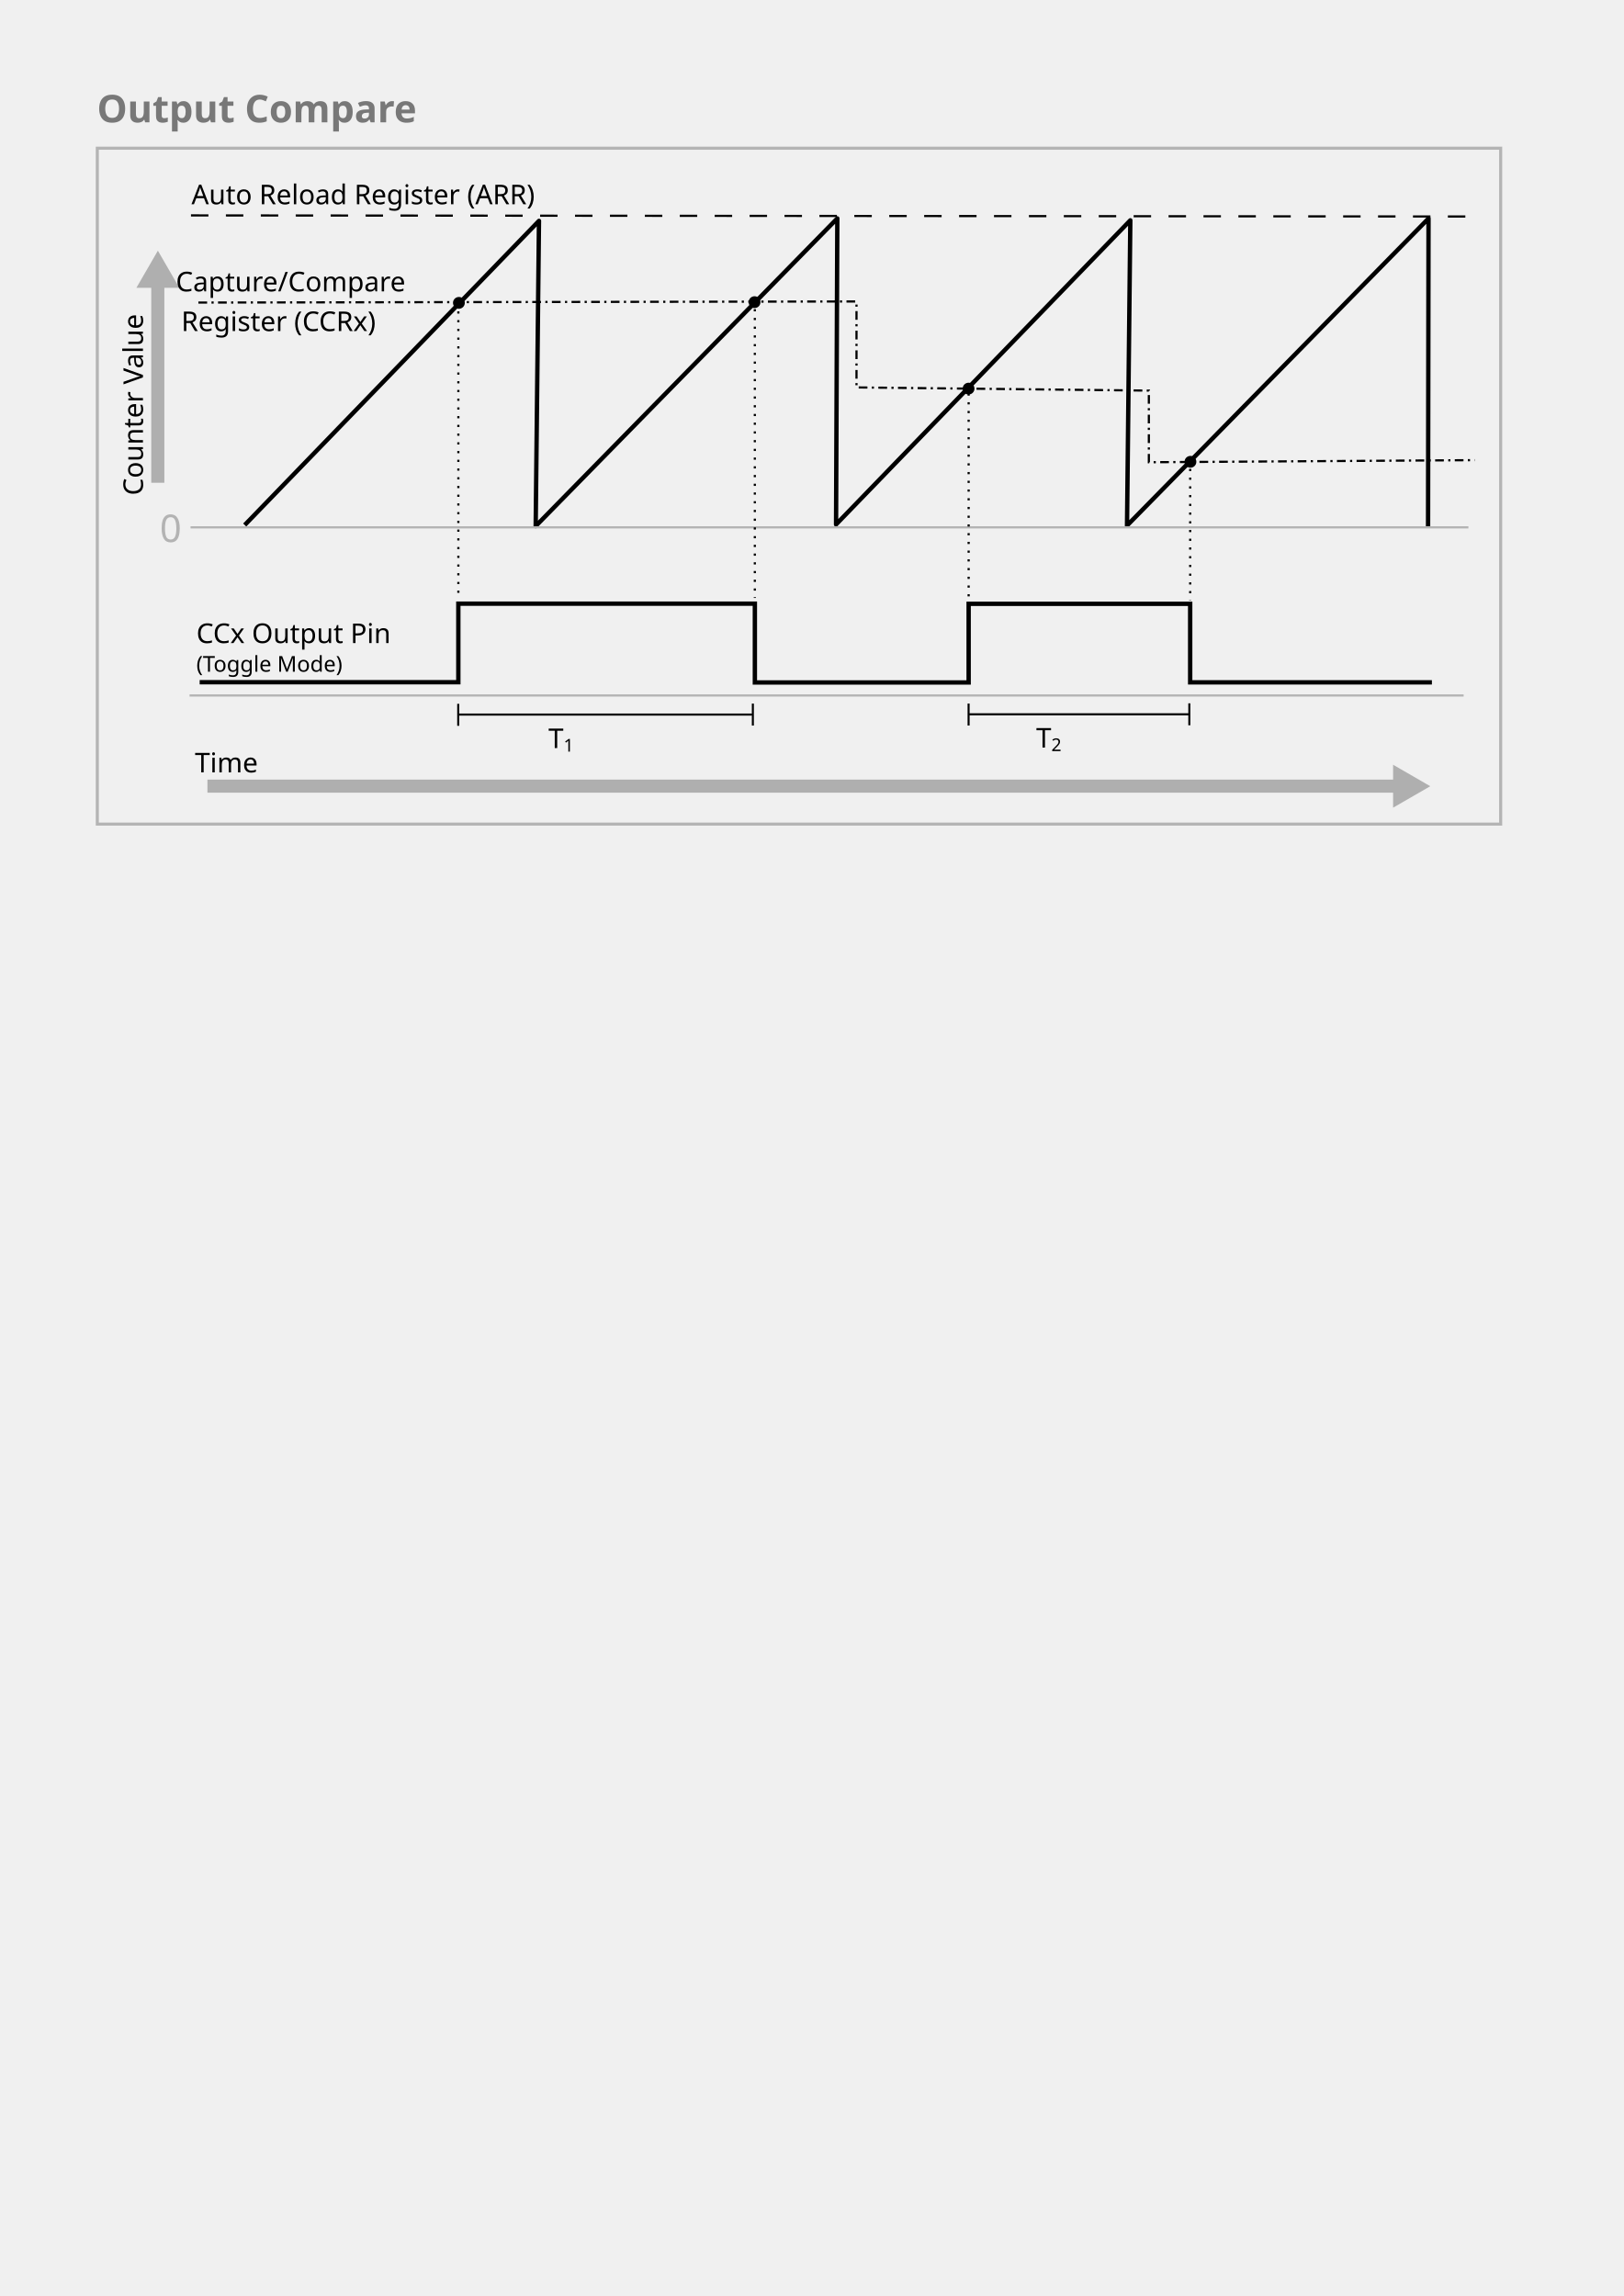
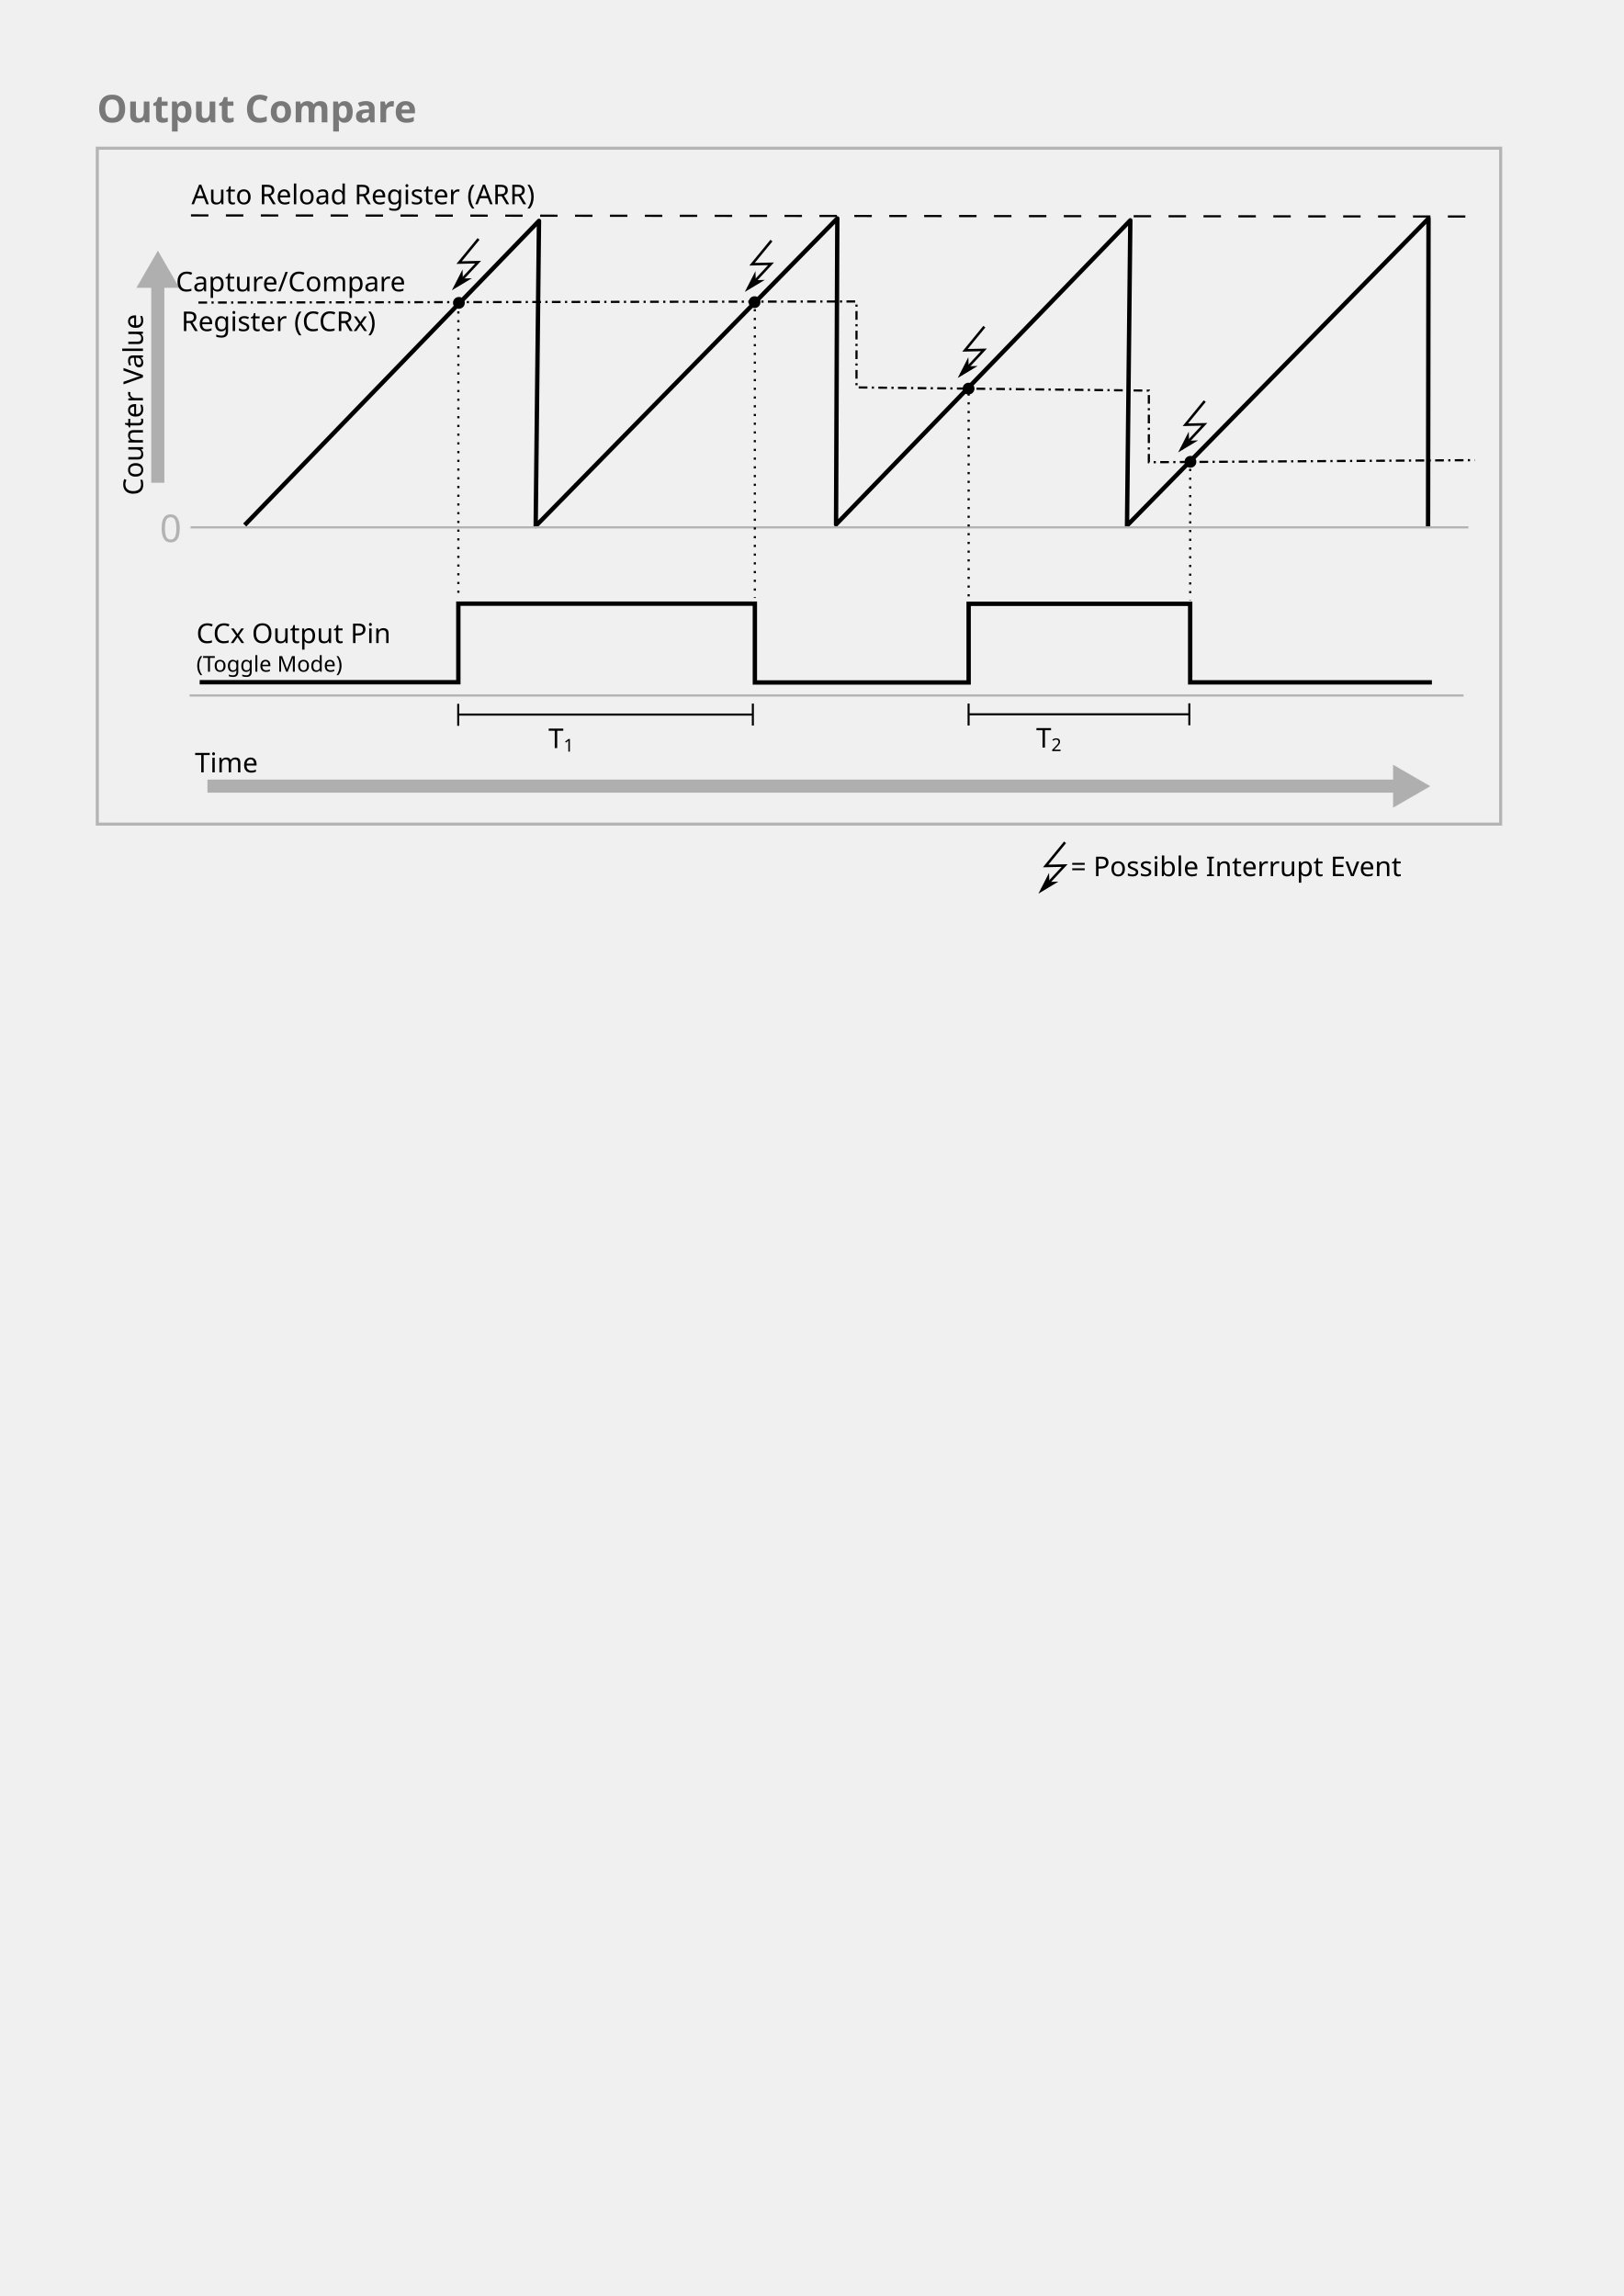
<svg xmlns="http://www.w3.org/2000/svg" width="210mm" height="297mm" viewBox="0 0 744.094 1052.362" id="svg2" version="1.1">
  <defs id="defs4">
    <marker orient="auto" refY="0.0" refX="0.0" id="TriangleOutL" style="overflow:visible">
      <path id="path4719" d="M 5.77,0.0 L -2.88,5.0 L -2.88,-5.0 L 5.77,0.0 z " style="fill-rule:evenodd;stroke:#afafaf;stroke-width:1pt;stroke-opacity:1;fill:#afafaf;fill-opacity:1" transform="scale(0.8)" />
    </marker>
-     <marker orient="auto" refY="0.0" refX="0.0" id="EmptyTriangleOutL" style="overflow:visible">
-       <path id="path4737" d="M 5.77,0.0 L -2.88,5.0 L -2.88,-5.0 L 5.77,0.0 z " style="fill-rule:evenodd;fill:#ffffff;stroke:#000000;stroke-width:1pt;stroke-opacity:1" transform="scale(0.8) translate(-6,0)" />
-     </marker>
-     <marker id="RazorWire" refX="0" refY="0" orient="auto" style="overflow:visible">
-       <path id="path4809" transform="scale(0.8,0.8)" style="fill:#000000;fill-opacity:1;fill-rule:evenodd;stroke:#000000;stroke-width:0.1pt;stroke-opacity:1" d="M 0.023,-0.74 L 0.023,0.697 L -7.759,3.01 L 10.679,3.01 L 3.491,0.697 L 3.491,-0.74 L 10.741,-2.896 L -7.727,-2.896 L 0.023,-0.74 z " />
-     </marker>
-     <marker orient="auto" refY="0.0" refX="0.0" id="Scissors" style="overflow:visible">
-       <path id="schere" d="M 9.09,-3.606 C 8.12,-4.777 6.37,-4.736 5.062,-4.233 L -3.15,-1.155 C -5.538,-2.462 -7.898,-2.087 -7.898,-2.724 C -7.898,-3.221 -7.442,-3.112 -7.51,-4.407 C -7.576,-5.65 -8.874,-6.57 -10.1,-6.488 C -11.328,-6.496 -12.6,-5.555 -12.611,-4.258 C -12.702,-2.952 -11.604,-1.739 -10.304,-1.653 C -8.782,-1.427 -6.086,-2.349 -4.821,-0.082 C -5.763,1.656 -7.435,1.661 -8.947,1.574 C -10.201,1.501 -11.709,1.861 -12.307,3.095 C -12.886,4.277 -12.318,5.959 -10.99,6.321 C -9.65,6.813 -7.81,6.191 -7.491,4.65 C -7.245,3.462 -8.086,2.904 -7.764,2.473 C -7.52,2.148 -5.973,2.336 -3.216,1.098 L 5.676,4.233 C 6.8,4.547 8.173,4.536 9.168,3.431 L -0.052,-0.054 L 9.09,-3.606 z M -9.218,-5.507 C -7.923,-4.784 -8.029,-2.823 -9.374,-2.443 C -10.591,-2.02 -12.145,-3.202 -11.758,-4.521 C -11.53,-5.603 -10.104,-6.001 -9.218,-5.507 z M -9.162,2.511 C -7.811,3.01 -8.04,5.295 -9.414,5.602 C -10.325,5.919 -11.627,5.464 -11.72,4.39 C -11.897,3.085 -10.363,1.906 -9.162,2.511 z " style="fill:#000000;stroke:#000000;stroke-opacity:1;fill-opacity:1" />
-     </marker>
-     <marker orient="auto" refY="0.0" refX="0.0" id="Torso" style="overflow:visible">
-       <g id="g4789" transform="scale(0.7)" style="stroke:#000000;stroke-opacity:1;fill:#000000;fill-opacity:1">
-         <path id="path4791" d="M -4.779,-3.24 C -2.429,-2.874 0.521,-1.302 0.258,0.388 C -0.005,2.078 -2.213,2.618 -4.563,2.252 C -6.913,1.886 -8.521,0.752 -8.258,-0.938 C -7.995,-2.628 -7.13,-3.605 -4.779,-3.24 z " style="fill:#000000;fill-opacity:1;fill-rule:evenodd;stroke:#000000;stroke-width:1.25;stroke-opacity:1" />
-         <path id="path4793" d="M 4.46,0.089 C -2.556,-4.378 5.225,-3.906 -0.848,-8.72" style="fill:#000000;fill-opacity:1;fill-rule:evenodd;stroke:#000000;stroke-width:1pt;stroke-opacity:1" />
-         <path id="path4795" d="M 4.93,0.058 C -1.387,1.749 1.803,5.478 -4.945,7.546" style="fill:#000000;fill-opacity:1;fill-rule:evenodd;stroke:#000000;stroke-width:1pt;stroke-opacity:1" />
-         <rect id="rect4797" transform="matrix(0.527536,-0.849533,0.887668,0.460484,0,0)" y="-1.741" x="-10.392" height="2.761" width="2.637" style="fill-rule:evenodd;stroke-width:1pt;stroke:#000000;stroke-opacity:1;fill:#000000;fill-opacity:1" />
-         <rect id="rect4799" transform="matrix(0.671205,-0.741272,0.790802,0.612072,0,0)" y="-7.963" x="4.959" height="2.861" width="2.733" style="fill-rule:evenodd;stroke-width:1pt;stroke:#000000;stroke-opacity:1;fill:#000000;fill-opacity:1" />
-         <path id="path4801" transform="matrix(0,-1.109517,1.109517,0,25.96648,19.71619)" d="M 16.78 -28.685 A 0.607 0.607 0 1 0 15.565,-28.685 A 0.607 0.607 0 1 0 16.78 -28.685 z" style="fill:#000000;fill-opacity:1;fill-rule:evenodd;stroke:#000000;stroke-width:1pt;stroke-opacity:1" />
-         <path id="path4803" transform="matrix(0,-1.109517,1.109517,0,26.8245,16.99126)" d="M 16.78 -28.685 A 0.607 0.607 0 1 0 15.565,-28.685 A 0.607 0.607 0 1 0 16.78 -28.685 z" style="fill:#000000;fill-opacity:1;fill-rule:evenodd;stroke:#000000;stroke-width:1pt;stroke-opacity:1" />
-       </g>
-     </marker>
-     <marker orient="auto" refY="0.0" refX="0.0" id="Arrow2Mend" style="overflow:visible;">
-       <path id="path4604" style="fill-rule:evenodd;stroke-width:0.625;stroke-linejoin:round;stroke:#000000;stroke-opacity:1;fill:#000000;fill-opacity:1" d="M 8.719,4.034 L -2.207,0.016 L 8.719,-4.002 C 6.973,-1.63 6.983,1.616 8.719,4.034 z " transform="scale(0.6) rotate(180) translate(0,0)" />
-     </marker>
-     <marker orient="auto" refY="0.0" refX="0.0" id="marker4843" style="overflow:visible;">
-       <path id="path4586" d="M 0.0,0.0 L 5.0,-5.0 L -12.5,0.0 L 5.0,5.0 L 0.0,0.0 z " style="fill-rule:evenodd;stroke:#000000;stroke-width:1pt;stroke-opacity:1;fill:#000000;fill-opacity:1" transform="scale(0.4) rotate(180) translate(10,0)" />
-     </marker>
-     <marker orient="auto" refY="0.0" refX="0.0" id="marker4839" style="overflow:visible;">
-       <path id="path4841" d="M 0.0,0.0 L 5.0,-5.0 L -12.5,0.0 L 5.0,5.0 L 0.0,0.0 z " style="fill-rule:evenodd;stroke:#000000;stroke-width:1pt;stroke-opacity:1;fill:#000000;fill-opacity:1" transform="scale(0.8) rotate(180) translate(12.5,0)" />
-     </marker>
-     <marker orient="auto" refY="0.0" refX="0.0" id="marker4836" style="overflow:visible;">
-       <path id="path4598" style="fill-rule:evenodd;stroke-width:0.625;stroke-linejoin:round;stroke:#000000;stroke-opacity:1;fill:#000000;fill-opacity:1" d="M 8.719,4.034 L -2.207,0.016 L 8.719,-4.002 C 6.973,-1.63 6.983,1.616 8.719,4.034 z " transform="scale(1.1) rotate(180) translate(1,0)" />
-     </marker>
-     <marker orient="auto" refY="0.0" refX="0.0" id="marker4833" style="overflow:visible;">
-       <path id="path4580" d="M 0.0,0.0 L 5.0,-5.0 L -12.5,0.0 L 5.0,5.0 L 0.0,0.0 z " style="fill-rule:evenodd;stroke:#000000;stroke-width:1pt;stroke-opacity:1;fill:#000000;fill-opacity:1" transform="scale(0.8) rotate(180) translate(12.5,0)" />
-     </marker>
-     <marker style="overflow:visible;" id="marker17494" refX="0.0" refY="0.0" orient="auto">
-       <path transform="scale(0.4) rotate(180) translate(10,0)" style="fill-rule:evenodd;stroke:#000000;stroke-width:1pt;stroke-opacity:1;fill:#000000;fill-opacity:1" d="M 0.0,0.0 L 5.0,-5.0 L -12.5,0.0 L 5.0,5.0 L 0.0,0.0 z " id="path17496" />
-     </marker>
-     <marker orient="auto" refY="0.0" refX="0.0" id="marker15228" style="overflow:visible;">
-       <path id="path15230" d="M 0.0,0.0 L 5.0,-5.0 L -12.5,0.0 L 5.0,5.0 L 0.0,0.0 z " style="fill-rule:evenodd;stroke:#000000;stroke-width:1pt;stroke-opacity:1;fill:#000000;fill-opacity:1" transform="scale(0.4) rotate(180) translate(10,0)" />
-     </marker>
-     <marker orient="auto" refY="0.0" refX="0.0" id="Arrow1Mend" style="overflow:visible;">
-       <path id="path4151" d="M 0.0,0.0 L 5.0,-5.0 L -12.5,0.0 L 5.0,5.0 L 0.0,0.0 z " style="fill-rule:evenodd;stroke:#000000;stroke-width:1pt;stroke-opacity:1;fill:#000000;fill-opacity:1" transform="scale(0.4) rotate(180) translate(10,0)" />
-     </marker>
-     <marker orient="auto" refY="0.0" refX="0.0" id="marker9600" style="overflow:visible;">
-       <path id="path9602" d="M 0.0,0.0 L 5.0,-5.0 L -12.5,0.0 L 5.0,5.0 L 0.0,0.0 z " style="fill-rule:evenodd;stroke:#000000;stroke-width:1pt;stroke-opacity:1;fill:#000000;fill-opacity:1" transform="scale(0.4) rotate(180) translate(10,0)" />
-     </marker>
-     <marker style="overflow:visible;" id="marker9506" refX="0.0" refY="0.0" orient="auto">
-       <path transform="scale(0.4) rotate(180) translate(10,0)" style="fill-rule:evenodd;stroke:#000000;stroke-width:1pt;stroke-opacity:1;fill:#000000;fill-opacity:1" d="M 0.0,0.0 L 5.0,-5.0 L -12.5,0.0 L 5.0,5.0 L 0.0,0.0 z " id="path9508" />
-     </marker>
-     <marker orient="auto" refY="0.0" refX="0.0" id="marker9206" style="overflow:visible;">
-       <path id="path9208" style="fill-rule:evenodd;stroke-width:0.625;stroke-linejoin:round;stroke:#000000;stroke-opacity:1;fill:#000000;fill-opacity:1" d="M 8.719,4.034 L -2.207,0.016 L 8.719,-4.002 C 6.973,-1.63 6.983,1.616 8.719,4.034 z " transform="scale(1.1) rotate(180) translate(1,0)" />
-     </marker>
-     <marker orient="auto" refY="0.0" refX="0.0" id="marker9030" style="overflow:visible;">
-       <path id="path9032" style="fill-rule:evenodd;stroke-width:0.625;stroke-linejoin:round;stroke:#000000;stroke-opacity:1;fill:#000000;fill-opacity:1" d="M 8.719,4.034 L -2.207,0.016 L 8.719,-4.002 C 6.973,-1.63 6.983,1.616 8.719,4.034 z " transform="scale(1.1) rotate(180) translate(1,0)" />
-     </marker>
-     <marker orient="auto" refY="0.0" refX="0.0" id="marker8968" style="overflow:visible;">
-       <path id="path8970" style="fill-rule:evenodd;stroke-width:0.625;stroke-linejoin:round;stroke:#000000;stroke-opacity:1;fill:#000000;fill-opacity:1" d="M 8.719,4.034 L -2.207,0.016 L 8.719,-4.002 C 6.973,-1.63 6.983,1.616 8.719,4.034 z " transform="scale(1.1) rotate(180) translate(1,0)" />
-     </marker>
-     <marker orient="auto" refY="0.0" refX="0.0" id="marker7313" style="overflow:visible;">
-       <path id="path7315" style="fill-rule:evenodd;stroke-width:0.625;stroke-linejoin:round;stroke:#000000;stroke-opacity:1;fill:#000000;fill-opacity:1" d="M 8.719,4.034 L -2.207,0.016 L 8.719,-4.002 C 6.973,-1.63 6.983,1.616 8.719,4.034 z " transform="scale(1.1) rotate(180) translate(1,0)" />
-     </marker>
-     <marker orient="auto" refY="0.0" refX="0.0" id="Arrow1Send" style="overflow:visible;">
-       <path id="path4157" d="M 0.0,0.0 L 5.0,-5.0 L -12.5,0.0 L 5.0,5.0 L 0.0,0.0 z " style="fill-rule:evenodd;stroke:#000000;stroke-width:1pt;stroke-opacity:1;fill:#000000;fill-opacity:1" transform="scale(0.2) rotate(180) translate(6,0)" />
-     </marker>
-     <marker orient="auto" refY="0.0" refX="0.0" id="Arrow2Lend" style="overflow:visible;">
-       <path id="path4163" style="fill-rule:evenodd;stroke-width:0.625;stroke-linejoin:round;stroke:#000000;stroke-opacity:1;fill:#000000;fill-opacity:1" d="M 8.719,4.034 L -2.207,0.016 L 8.719,-4.002 C 6.973,-1.63 6.983,1.616 8.719,4.034 z " transform="scale(1.1) rotate(180) translate(1,0)" />
-     </marker>
-     <marker orient="auto" refY="0.0" refX="0.0" id="Arrow1Lend" style="overflow:visible;">
-       <path id="path4145" d="M 0.0,0.0 L 5.0,-5.0 L -12.5,0.0 L 5.0,5.0 L 0.0,0.0 z " style="fill-rule:evenodd;stroke:#000000;stroke-width:1pt;stroke-opacity:1;fill:#000000;fill-opacity:1" transform="scale(0.8) rotate(180) translate(12.5,0)" />
-     </marker>
-     <marker orient="auto" refY="0" refX="0" id="Arrow1Mend-2" style="overflow:visible">
-       <path id="path4151-1" d="M 0,0 5,-5 -12.5,0 5,5 0,0 Z" style="fill:#000000;fill-opacity:1;fill-rule:evenodd;stroke:#000000;stroke-width:1pt;stroke-opacity:1" transform="matrix(-0.4,0,0,-0.4,-4,0)" />
-     </marker>
-     <marker style="overflow:visible" id="marker9700-8" refX="0" refY="0" orient="auto">
-       <path transform="matrix(-0.4,0,0,-0.4,-4,0)" style="fill:#000000;fill-opacity:1;fill-rule:evenodd;stroke:#000000;stroke-width:1pt;stroke-opacity:1" d="M 0,0 5,-5 -12.5,0 5,5 0,0 Z" id="path9702-5" />
-     </marker>
-     <marker style="overflow:visible" id="marker9700-7" refX="0" refY="0" orient="auto">
-       <path transform="matrix(-0.4,0,0,-0.4,-4,0)" style="fill:#000000;fill-opacity:1;fill-rule:evenodd;stroke:#000000;stroke-width:1pt;stroke-opacity:1" d="M 0,0 5,-5 -12.5,0 5,5 0,0 Z" id="path9702-4" />
-     </marker>
-     <marker orient="auto" refY="0" refX="0" id="marker9600-4" style="overflow:visible">
-       <path id="path9602-9" d="M 0,0 5,-5 -12.5,0 5,5 0,0 Z" style="fill:#000000;fill-opacity:1;fill-rule:evenodd;stroke:#000000;stroke-width:1pt;stroke-opacity:1" transform="matrix(-0.4,0,0,-0.4,-4,0)" />
-     </marker>
-     <marker orient="auto" refY="0" refX="0" id="marker9600-4-1" style="overflow:visible">
-       <path id="path9602-9-6" d="M 0,0 5,-5 -12.5,0 5,5 0,0 Z" style="fill:#000000;fill-opacity:1;fill-rule:evenodd;stroke:#000000;stroke-width:1pt;stroke-opacity:1" transform="matrix(-0.4,0,0,-0.4,-4,0)" />
-     </marker>
-     <marker orient="auto" refY="0" refX="0" id="marker12319-9" style="overflow:visible">
-       <path id="path12321-4" d="M 0,0 5,-5 -12.5,0 5,5 0,0 Z" style="fill:#000000;fill-opacity:1;fill-rule:evenodd;stroke:#000000;stroke-width:1pt;stroke-opacity:1" transform="matrix(-0.4,0,0,-0.4,-4,0)" />
-     </marker>
-     <marker orient="auto" refY="0" refX="0" id="marker12319-6" style="overflow:visible">
-       <path id="path12321-5" d="M 0,0 5,-5 -12.5,0 5,5 0,0 Z" style="fill:#000000;fill-opacity:1;fill-rule:evenodd;stroke:#000000;stroke-width:1pt;stroke-opacity:1" transform="matrix(-0.4,0,0,-0.4,-4,0)" />
-     </marker>
-     <marker orient="auto" refY="0" refX="0" id="marker12319-6-6" style="overflow:visible">
-       <path id="path12321-5-1" d="M 0,0 5,-5 -12.5,0 5,5 0,0 Z" style="fill:#000000;fill-opacity:1;fill-rule:evenodd;stroke:#000000;stroke-width:1pt;stroke-opacity:1" transform="matrix(-0.4,0,0,-0.4,-4,0)" />
-     </marker>
-     <marker orient="auto" refY="0" refX="0" id="marker12319-1" style="overflow:visible">
-       <path id="path12321-1" d="M 0,0 5,-5 -12.5,0 5,5 0,0 Z" style="fill:#000000;fill-opacity:1;fill-rule:evenodd;stroke:#000000;stroke-width:1pt;stroke-opacity:1" transform="matrix(-0.4,0,0,-0.4,-4,0)" />
-     </marker>
-     <marker orient="auto" refY="0" refX="0" id="marker9600-4-1-5" style="overflow:visible">
-       <path id="path9602-9-6-8" d="M 0,0 5,-5 -12.5,0 5,5 0,0 Z" style="fill:#000000;fill-opacity:1;fill-rule:evenodd;stroke:#000000;stroke-width:1pt;stroke-opacity:1" transform="matrix(-0.4,0,0,-0.4,-4,0)" />
-     </marker>
-     <marker orient="auto" refY="0" refX="0" id="marker9600-4-0" style="overflow:visible">
-       <path id="path9602-9-3" d="M 0,0 5,-5 -12.5,0 5,5 0,0 Z" style="fill:#000000;fill-opacity:1;fill-rule:evenodd;stroke:#000000;stroke-width:1pt;stroke-opacity:1" transform="matrix(-0.4,0,0,-0.4,-4,0)" />
-     </marker>
-     <marker style="overflow:visible" id="marker9700-7-7" refX="0" refY="0" orient="auto">
-       <path transform="matrix(-0.4,0,0,-0.4,-4,0)" style="fill:#000000;fill-opacity:1;fill-rule:evenodd;stroke:#000000;stroke-width:1pt;stroke-opacity:1" d="M 0,0 5,-5 -12.5,0 5,5 0,0 Z" id="path9702-4-2" />
-     </marker>
-     <marker orient="auto" refY="0" refX="0" id="marker9600-7" style="overflow:visible">
-       <path id="path9602-7" d="M 0,0 5,-5 -12.5,0 5,5 0,0 Z" style="fill:#000000;fill-opacity:1;fill-rule:evenodd;stroke:#000000;stroke-width:1pt;stroke-opacity:1" transform="matrix(-0.4,0,0,-0.4,-4,0)" />
-     </marker>
-     <marker orient="auto" refY="0" refX="0" id="Arrow1Mend-5" style="overflow:visible">
-       <path id="path4151-10" d="M 0,0 5,-5 -12.5,0 5,5 0,0 Z" style="fill:#000000;fill-opacity:1;fill-rule:evenodd;stroke:#000000;stroke-width:1pt;stroke-opacity:1" transform="matrix(-0.4,0,0,-0.4,-4,0)" />
-     </marker>
    <marker orient="auto" refY="0" refX="0" id="TriangleOutL-5" style="overflow:visible">
      <path id="path4719-8" d="m 5.77,0 -8.65,5 0,-10 8.65,5 z" style="fill:#afafaf;fill-opacity:1;fill-rule:evenodd;stroke:#afafaf;stroke-width:1pt;stroke-opacity:1" transform="scale(0.8,0.8)" />
    </marker>
-     <marker orient="auto" refY="0" refX="0" id="TriangleOutL-5-7" style="overflow:visible">
-       <path id="path4719-8-9" d="m 5.77,0 -8.65,5 0,-10 8.65,5 z" style="fill:#afafaf;fill-opacity:1;fill-rule:evenodd;stroke:#afafaf;stroke-width:1pt;stroke-opacity:1" transform="scale(0.8,0.8)" />
+     <marker orient="auto" refY="0" refX="0" id="marker16882-4-1" style="overflow:visible">
+       <path id="path16884-9-66" d="M 0,0 5,-5 -12.5,0 5,5 0,0 Z" style="fill:#000000;fill-opacity:1;fill-rule:evenodd;stroke:#000000;stroke-width:1pt;stroke-opacity:1" transform="matrix(-0.4,0,0,-0.4,-4,0)" />
    </marker>
-     <marker orient="auto" refY="0" refX="0" id="TriangleOutL-8" style="overflow:visible">
-       <path id="path4719-81" d="m 5.77,0 -8.65,5 0,-10 8.65,5 z" style="fill:#afafaf;fill-opacity:1;fill-rule:evenodd;stroke:#afafaf;stroke-width:1pt;stroke-opacity:1" transform="scale(0.8,0.8)" />
+     <marker orient="auto" refY="0" refX="0" id="marker16882-4-1-7" style="overflow:visible">
+       <path id="path16884-9-66-3" d="M 0,0 5,-5 -12.5,0 5,5 0,0 Z" style="fill:#000000;fill-opacity:1;fill-rule:evenodd;stroke:#000000;stroke-width:1pt;stroke-opacity:1" transform="matrix(-0.4,0,0,-0.4,-4,0)" />
+     </marker>
+     <marker orient="auto" refY="0" refX="0" id="marker16882-4-1-0" style="overflow:visible">
+       <path id="path16884-9-66-9" d="M 0,0 5,-5 -12.5,0 5,5 0,0 Z" style="fill:#000000;fill-opacity:1;fill-rule:evenodd;stroke:#000000;stroke-width:1pt;stroke-opacity:1" transform="matrix(-0.4,0,0,-0.4,-4,0)" />
+     </marker>
+     <marker orient="auto" refY="0" refX="0" id="marker16882-4-1-2" style="overflow:visible">
+       <path id="path16884-9-66-8" d="M 0,0 5,-5 -12.5,0 5,5 0,0 Z" style="fill:#000000;fill-opacity:1;fill-rule:evenodd;stroke:#000000;stroke-width:1pt;stroke-opacity:1" transform="matrix(-0.4,0,0,-0.4,-4,0)" />
+     </marker>
+     <marker orient="auto" refY="0" refX="0" id="marker16882-4-1-22" style="overflow:visible">
+       <path id="path16884-9-66-7" d="M 0,0 5,-5 -12.5,0 5,5 0,0 Z" style="fill:#000000;fill-opacity:1;fill-rule:evenodd;stroke:#000000;stroke-width:1pt;stroke-opacity:1" transform="matrix(-0.4,0,0,-0.4,-4,0)" />
    </marker>
  </defs>
  <g id="layer1">
    <rect style="opacity:0.25;fill:none;stroke:#000000;stroke-width:1.397;stroke-miterlimit:4;stroke-dasharray:none" id="rect4426" width="643.129" height="309.801" x="44.588" y="67.925" />
    <text xml:space="preserve" style="font-style:normal;font-variant:normal;font-weight:bold;font-stretch:normal;font-size:17.5px;line-height:125%;font-family:sans-serif;-inkscape-font-specification:'sans-serif Bold';letter-spacing:0px;word-spacing:0px;opacity:0.5;fill:#000000;fill-opacity:1;stroke:none;stroke-width:1px;stroke-linecap:butt;stroke-linejoin:miter;stroke-opacity:1" x="44.432" y="56.083" id="text4432-99">
      <tspan x="44.432" y="56.083" id="tspan4436-4">Output Compare</tspan>
    </text>
    <flowRoot xml:space="preserve" id="flowRoot18187" style="fill:black;stroke:none;stroke-opacity:1;stroke-width:1px;stroke-linejoin:miter;stroke-linecap:butt;fill-opacity:1;font-family:sans-serif;font-style:normal;font-weight:normal;font-size:15px;line-height:125%;letter-spacing:0px;word-spacing:0px">
      <flowRegion id="flowRegion18189">
        <rect id="rect18191" width="44.952" height="16.162" x="172.231" y="625.573" />
      </flowRegion>
      <flowPara id="flowPara18193" />
    </flowRoot>
    <flowRoot xml:space="preserve" id="flowRoot18722" style="fill:black;stroke:none;stroke-opacity:1;stroke-width:1px;stroke-linejoin:miter;stroke-linecap:butt;fill-opacity:1;font-family:sans-serif;font-style:normal;font-weight:normal;font-size:15px;line-height:125%;letter-spacing:0px;word-spacing:0px">
      <flowRegion id="flowRegion18724">
        <rect id="rect18726" width="37.143" height="20" x="108.214" y="674.862" />
      </flowRegion>
      <flowPara id="flowPara18728" />
    </flowRoot>
    <flowRoot xml:space="preserve" id="flowRoot4325" style="fill:black;stroke:none;stroke-opacity:1;stroke-width:1px;stroke-linejoin:miter;stroke-linecap:butt;fill-opacity:1;font-family:sans-serif;font-style:normal;font-weight:normal;font-size:15px;line-height:125%;letter-spacing:0px;word-spacing:0px">
      <flowRegion id="flowRegion4327">
        <rect id="rect4329" width="502.551" height="321.229" x="-59.599" y="93.727" />
      </flowRegion>
      <flowPara id="flowPara4331" />
    </flowRoot>
    <path style="fill:none;fill-rule:evenodd;stroke:#000000;stroke-width:2;stroke-linecap:butt;stroke-linejoin:round;stroke-miterlimit:4;stroke-dasharray:none;stroke-opacity:1" d="M 112.145,240.637 247,101.236 245.485,241.143 383.716,100.106 383.137,240.38 517.992,100.979 516.477,240.885 654.652,100.131 654.437,241.21" id="path4389-3-2" />
    <path style="fill:none;fill-rule:evenodd;stroke:#000000;stroke-width:1;stroke-linecap:butt;stroke-linejoin:miter;stroke-miterlimit:4;stroke-dasharray:8, 8;stroke-dashoffset:0;stroke-opacity:1" d="m 87.519,98.731 588.2,0.505" id="path4391-7-4" />
    <path style="opacity:1;fill:#808080;fill-rule:evenodd;stroke:#b3b3b3;stroke-width:0.998px;stroke-linecap:butt;stroke-linejoin:miter;stroke-opacity:1" d="m 87.321,241.709 585.601,0" id="path4397-0-3" />
    <text xml:space="preserve" style="font-style:normal;font-weight:normal;font-size:11.25px;line-height:125%;font-family:sans-serif;text-align:center;letter-spacing:0px;word-spacing:0px;text-anchor:middle;fill:#000000;fill-opacity:1;stroke:none;stroke-width:1px;stroke-linecap:butt;stroke-linejoin:miter;stroke-opacity:1" x="173.725" y="93.616" id="text4460-7-1">
      <tspan x="173.725" y="93.616" style="font-style:normal;font-variant:normal;font-weight:normal;font-stretch:normal;font-size:12.5px;font-family:sans-serif;-inkscape-font-specification:sans-serif;text-align:center;text-anchor:middle" id="tspan4565">Auto Reload Register (ARR)</tspan>
    </text>
    <g id="g4876" transform="translate(61.23531,-134.1378)">
      <g id="g4873">
        <path style="fill:none;fill-rule:evenodd;stroke:#afafaf;stroke-width:2;stroke-linecap:butt;stroke-linejoin:miter;stroke-miterlimit:4;stroke-dasharray:none;stroke-opacity:1;marker-end:url(#TriangleOutL)" d="m 11.112,349.206 0,-88.812" id="path4571" />
      </g>
      <path id="path4865" d="m 11.08,355.412 0,-95.718" style="fill:none;fill-rule:evenodd;stroke:#afafaf;stroke-width:6;stroke-linecap:butt;stroke-linejoin:miter;stroke-miterlimit:4;stroke-dasharray:none;stroke-opacity:1" />
    </g>
    <text xml:space="preserve" style="font-style:normal;font-weight:normal;font-size:11.25px;line-height:125%;font-family:sans-serif;text-align:center;letter-spacing:0px;word-spacing:0px;text-anchor:middle;fill:#000000;fill-opacity:1;stroke:none;stroke-width:1px;stroke-linecap:butt;stroke-linejoin:miter;stroke-opacity:1" x="-178.17" y="65.512" id="text4460-7-1-7" transform="matrix(0,-1,1,0,0,0)">
      <tspan x="-178.17" y="65.512" style="font-style:normal;font-variant:normal;font-weight:normal;font-stretch:normal;font-size:12.5px;font-family:sans-serif;-inkscape-font-specification:sans-serif;text-align:center;text-anchor:middle" id="tspan4565-6">Counter Value</tspan>
    </text>
    <text xml:space="preserve" style="font-style:normal;font-weight:normal;font-size:15px;line-height:125%;font-family:sans-serif;letter-spacing:0px;word-spacing:0px;fill:#b3b3b3;fill-opacity:1;stroke:none;stroke-width:1px;stroke-linecap:butt;stroke-linejoin:miter;stroke-opacity:1" x="73.214" y="248.434" id="text4899">
      <tspan id="tspan4901" x="73.214" y="248.434" style="font-size:17.5px;fill:#b3b3b3">0</tspan>
    </text>
    <g id="g4873-6" transform="matrix(0,1,-1,0,904.4802,349.2458)">
      <path id="path4571-8" d="m 11.112,349.206 0,-88.812" style="fill:none;fill-rule:evenodd;stroke:#afafaf;stroke-width:2;stroke-linecap:butt;stroke-linejoin:miter;stroke-miterlimit:4;stroke-dasharray:none;stroke-opacity:1;marker-end:url(#TriangleOutL-5)" />
    </g>
    <path style="fill:none;fill-rule:evenodd;stroke:#afafaf;stroke-width:6;stroke-linecap:butt;stroke-linejoin:miter;stroke-miterlimit:4;stroke-dasharray:none;stroke-opacity:1" d="m 95.068,360.326 547.256,0" id="path4865-9" />
    <text xml:space="preserve" style="font-style:normal;font-weight:normal;font-size:11.25px;line-height:125%;font-family:sans-serif;text-align:center;letter-spacing:0px;word-spacing:0px;text-anchor:middle;fill:#000000;fill-opacity:1;stroke:none;stroke-width:1px;stroke-linecap:butt;stroke-linejoin:miter;stroke-opacity:1" x="111.072" y="354.023" id="text4460-7-1-7-3">
      <tspan x="111.072" y="354.023" style="font-style:normal;font-variant:normal;font-weight:normal;font-stretch:normal;font-size:12.5px;font-family:sans-serif;-inkscape-font-specification:sans-serif;text-align:center;text-anchor:middle" id="tspan4565-6-6">Time</tspan>
    </text>
    <path style="fill:none;fill-rule:evenodd;stroke:#000000;stroke-width:1;stroke-linecap:butt;stroke-linejoin:miter;stroke-miterlimit:4;stroke-dasharray:4, 2, 1, 2;stroke-dashoffset:0;stroke-opacity:1" d="m 90.914,138.679 301.596,-0.505 0,39.396 133.975,1.463 0,32.83 149.307,-0.958" id="path5427" />
    <path style="fill:#b3b3b3;fill-rule:evenodd;stroke:#b3b3b3;stroke-width:1px;stroke-linecap:butt;stroke-linejoin:miter;stroke-opacity:1" d="m 86.873,318.768 583.868,0" id="path5429" />
    <path style="fill:none;fill-rule:evenodd;stroke:#000000;stroke-width:1;stroke-linecap:butt;stroke-linejoin:miter;stroke-miterlimit:4;stroke-dasharray:1, 3;stroke-dashoffset:0;stroke-opacity:1" d="m 210.051,142.72 0,130.211" id="path5431" />
    <path style="fill:none;fill-rule:evenodd;stroke:#000000;stroke-width:1;stroke-linecap:butt;stroke-linejoin:miter;stroke-miterlimit:4;stroke-dasharray:1, 3;stroke-dashoffset:0;stroke-opacity:1" d="m 345.916,141.71 0,132.361" id="path5443" />
    <path style="fill:none;fill-rule:evenodd;stroke:#000000;stroke-width:1;stroke-linecap:butt;stroke-linejoin:miter;stroke-miterlimit:4;stroke-dasharray:1, 3;stroke-dashoffset:0;stroke-opacity:1" d="m 443.901,180.348 0,94.131" id="path5445" />
    <path style="fill:none;fill-rule:evenodd;stroke:#000000;stroke-width:1;stroke-linecap:butt;stroke-linejoin:miter;stroke-miterlimit:4;stroke-dasharray:1, 3;stroke-dashoffset:0;stroke-opacity:1" d="m 545.421,210.905 0,64.158" id="path5447" />
    <path style="fill:none;fill-rule:evenodd;stroke:#000000;stroke-width:2;stroke-linecap:butt;stroke-linejoin:miter;stroke-miterlimit:4;stroke-dasharray:none;stroke-opacity:1" d="m 91.504,312.693 118.536,0 0,-36.006 135.892,0 0,36.117 97.969,0 0,-36.049 101.519,0 0,35.997 110.779,0" id="path5470" />
    <text xml:space="preserve" style="font-style:normal;font-weight:normal;font-size:11.25px;line-height:125%;font-family:sans-serif;text-align:center;letter-spacing:0px;word-spacing:0px;text-anchor:middle;fill:#000000;fill-opacity:1;stroke:none;stroke-width:1px;stroke-linecap:butt;stroke-linejoin:miter;stroke-opacity:1" x="143.428" y="133.541" id="text4460-7-1-11">
      <tspan x="143.428" y="133.541" style="font-style:normal;font-variant:normal;font-weight:normal;font-stretch:normal;font-size:12.5px;font-family:sans-serif;-inkscape-font-specification:sans-serif;text-align:center;text-anchor:middle" id="tspan4565-1">Capture/Compare</tspan>
      <tspan x="143.428" y="149.166" style="font-style:normal;font-variant:normal;font-weight:normal;font-stretch:normal;font-size:12.5px;font-family:sans-serif;-inkscape-font-specification:sans-serif;text-align:center;text-anchor:middle" id="tspan5490" />
    </text>
    <text xml:space="preserve" style="font-style:normal;font-weight:normal;font-size:15px;line-height:125%;font-family:sans-serif;letter-spacing:0px;word-spacing:0px;fill:#000000;fill-opacity:1;stroke:none;stroke-width:1px;stroke-linecap:butt;stroke-linejoin:miter;stroke-opacity:1" x="590.939" y="247.776" id="text5492">
      <tspan id="tspan5494" x="590.939" y="247.776" />
    </text>
    <text xml:space="preserve" style="font-style:normal;font-weight:normal;font-size:11.25px;line-height:125%;font-family:sans-serif;text-align:center;letter-spacing:0px;word-spacing:0px;text-anchor:middle;fill:#000000;fill-opacity:1;stroke:none;stroke-width:1px;stroke-linecap:butt;stroke-linejoin:miter;stroke-opacity:1" x="137.868" y="151.741" id="text4460-7-1-11-8">
      <tspan x="137.868" y="151.741" style="font-style:normal;font-variant:normal;font-weight:normal;font-stretch:normal;font-size:12.5px;font-family:sans-serif;-inkscape-font-specification:sans-serif;text-align:center;text-anchor:middle" id="tspan4565-1-5">Register (CCRx)</tspan>
      <tspan x="137.868" y="167.366" style="font-style:normal;font-variant:normal;font-weight:normal;font-stretch:normal;font-size:12.5px;font-family:sans-serif;-inkscape-font-specification:sans-serif;text-align:center;text-anchor:middle" id="tspan5490-6" />
    </text>
    <circle style="opacity:1;fill:#000000;fill-opacity:1;stroke:#000000;stroke-width:2;stroke-linecap:butt;stroke-linejoin:round;stroke-miterlimit:4;stroke-dasharray:none;stroke-dashoffset:0;stroke-opacity:1" id="path5517" cx="210.301" cy="138.816" r="1.705" />
    <circle style="opacity:1;fill:#000000;fill-opacity:1;stroke:#000000;stroke-width:2;stroke-linecap:butt;stroke-linejoin:round;stroke-miterlimit:4;stroke-dasharray:none;stroke-dashoffset:0;stroke-opacity:1" id="path5517-0" cx="345.788" cy="138.49" r="1.705" />
    <circle style="opacity:1;fill:#000000;fill-opacity:1;stroke:#000000;stroke-width:2;stroke-linecap:butt;stroke-linejoin:round;stroke-miterlimit:4;stroke-dasharray:none;stroke-dashoffset:0;stroke-opacity:1" id="path5517-3" cx="443.862" cy="178.121" r="1.705" />
    <circle style="opacity:1;fill:#000000;fill-opacity:1;stroke:#000000;stroke-width:2;stroke-linecap:butt;stroke-linejoin:round;stroke-miterlimit:4;stroke-dasharray:none;stroke-dashoffset:0;stroke-opacity:1" id="path5517-7" cx="545.546" cy="211.663" r="1.705" />
    <text xml:space="preserve" style="font-style:normal;font-weight:normal;font-size:11.25px;line-height:125%;font-family:sans-serif;text-align:start;letter-spacing:0px;word-spacing:0px;text-anchor:start;fill:#000000;fill-opacity:1;stroke:none;stroke-width:1px;stroke-linecap:butt;stroke-linejoin:miter;stroke-opacity:1" x="89.979" y="294.737" id="text4460-7-1-6">
      <tspan x="89.979" y="294.737" style="font-style:normal;font-variant:normal;font-weight:normal;font-stretch:normal;font-size:12.5px;font-family:sans-serif;-inkscape-font-specification:sans-serif;text-align:start;text-anchor:start" id="tspan4565-66">CCx Output Pin</tspan>
      <tspan x="89.979" y="307.87" style="font-style:normal;font-variant:normal;font-weight:normal;font-stretch:normal;font-size:10px;font-family:sans-serif;-inkscape-font-specification:sans-serif;text-align:start;text-anchor:start" id="tspan5627">(Toggle Mode)</tspan>
      <tspan x="89.979" y="320.37" style="font-style:normal;font-variant:normal;font-weight:normal;font-stretch:normal;font-size:12.5px;font-family:sans-serif;-inkscape-font-specification:sans-serif;text-align:start;text-anchor:start" id="tspan5625" />
    </text>
    <path style="fill:none;fill-rule:evenodd;stroke:#000000;stroke-width:0.932px;stroke-linecap:butt;stroke-linejoin:miter;stroke-opacity:1" d="m 209.988,322.597 0,10.069" id="path4994-9-9" />
    <path style="fill:none;fill-rule:evenodd;stroke:#000000;stroke-width:0.955px;stroke-linecap:butt;stroke-linejoin:miter;stroke-opacity:1" d="m 210.339,327.522 134.357,0" id="path5011-5-5" />
    <path style="fill:none;fill-rule:evenodd;stroke:#000000;stroke-width:0.932px;stroke-linecap:butt;stroke-linejoin:miter;stroke-opacity:1" d="m 345.012,322.487 0,10.069" id="path4994-5-0-3" />
    <path style="fill:none;fill-rule:evenodd;stroke:#000000;stroke-width:0.932px;stroke-linecap:butt;stroke-linejoin:miter;stroke-opacity:1" d="m 443.878,322.473 0,10.069" id="path4994-9-6" />
    <path style="fill:none;fill-rule:evenodd;stroke:#000000;stroke-width:0.955px;stroke-linecap:butt;stroke-linejoin:miter;stroke-opacity:1" d="m 444.141,327.398 100.652,0" id="path5011-5-8" />
    <path style="fill:none;fill-rule:evenodd;stroke:#000000;stroke-width:0.932px;stroke-linecap:butt;stroke-linejoin:miter;stroke-opacity:1" d="m 545.03,322.364 0,10.069" id="path4994-5-0-5" />
    <text xml:space="preserve" style="font-style:normal;font-weight:normal;font-size:11.25px;line-height:125%;font-family:sans-serif;text-align:center;letter-spacing:0px;word-spacing:0px;text-anchor:middle;fill:#000000;fill-opacity:1;stroke:none;stroke-width:1px;stroke-linecap:butt;stroke-linejoin:miter;stroke-opacity:1" x="275.802" y="342.868" id="text4460-7-1-78-6-7">
      <tspan x="275.802" y="342.868" style="font-style:normal;font-variant:normal;font-weight:normal;font-stretch:normal;font-size:12.5px;font-family:sans-serif;-inkscape-font-specification:sans-serif;text-align:center;text-anchor:middle" id="tspan4565-9-6-0">T<tspan style="font-size:65%;baseline-shift:sub" id="tspan5096-1-0">1</tspan>
      </tspan>
    </text>
    <text xml:space="preserve" style="font-style:normal;font-weight:normal;font-size:11.25px;line-height:125%;font-family:sans-serif;text-align:center;letter-spacing:0px;word-spacing:0px;text-anchor:middle;fill:#000000;fill-opacity:1;stroke:none;stroke-width:1px;stroke-linecap:butt;stroke-linejoin:miter;stroke-opacity:1" x="499.334" y="342.639" id="text4460-7-1-78-8-3-0">
      <tspan x="499.334" y="342.639" style="font-style:normal;font-variant:normal;font-weight:normal;font-stretch:normal;font-size:12.5px;font-family:sans-serif;-inkscape-font-specification:sans-serif;text-align:center;text-anchor:middle" id="tspan4565-9-5-4-3">T<tspan style="font-size:65%;baseline-shift:sub" id="tspan5119-9-9">2</tspan>
      </tspan>
    </text>
+     <path style="fill:none;fill-rule:evenodd;stroke:#000000;stroke-width:1.159;stroke-linecap:butt;stroke-linejoin:miter;stroke-miterlimit:4;stroke-dasharray:none;stroke-opacity:1;marker-end:url(#marker16882-4-1)" d="m 488.084,386.073 -8.89,10.836 8.694,-0.189 -10.459,11.214" id="path16874-5-12" />
+     <text xml:space="preserve" style="font-style:normal;font-weight:normal;font-size:11.25px;line-height:125%;font-family:sans-serif;text-align:center;letter-spacing:0px;word-spacing:0px;text-anchor:middle;fill:#000000;fill-opacity:1;stroke:none;stroke-width:1px;stroke-linecap:butt;stroke-linejoin:miter;stroke-opacity:1" x="573.754" y="401.582" id="text4460-7-1-1">
+       <tspan x="573.754" y="401.582" style="font-style:normal;font-variant:normal;font-weight:normal;font-stretch:normal;font-size:12.5px;font-family:sans-serif;-inkscape-font-specification:sans-serif;text-align:center;text-anchor:middle" id="tspan4565-61">= Possible Interrupt Event</tspan>
+     </text>
+     <path style="fill:none;fill-rule:evenodd;stroke:#000000;stroke-width:1.159;stroke-linecap:butt;stroke-linejoin:miter;stroke-miterlimit:4;stroke-dasharray:none;stroke-opacity:1;marker-end:url(#marker16882-4-1-7)" d="m 219.299,109.515 -8.89,10.836 8.694,-0.189 -10.459,11.214" id="path16874-5-12-6" />
+     <path style="fill:none;fill-rule:evenodd;stroke:#000000;stroke-width:1.159;stroke-linecap:butt;stroke-linejoin:miter;stroke-miterlimit:4;stroke-dasharray:none;stroke-opacity:1;marker-end:url(#marker16882-4-1-0)" d="m 353.536,110.271 -8.89,10.836 8.694,-0.189 -10.459,11.214" id="path16874-5-12-0" />
+     <path style="fill:none;fill-rule:evenodd;stroke:#000000;stroke-width:1.159;stroke-linecap:butt;stroke-linejoin:miter;stroke-miterlimit:4;stroke-dasharray:none;stroke-opacity:1;marker-end:url(#marker16882-4-1-2)" d="m 451.103,149.726 -8.89,10.836 8.694,-0.189 -10.459,11.214" id="path16874-5-12-5" />
+     <path style="fill:none;fill-rule:evenodd;stroke:#000000;stroke-width:1.159;stroke-linecap:butt;stroke-linejoin:miter;stroke-miterlimit:4;stroke-dasharray:none;stroke-opacity:1;marker-end:url(#marker16882-4-1-22)" d="m 552.107,183.842 -8.89,10.836 8.694,-0.189 -10.459,11.214" id="path16874-5-12-55" />
  </g>
</svg>
